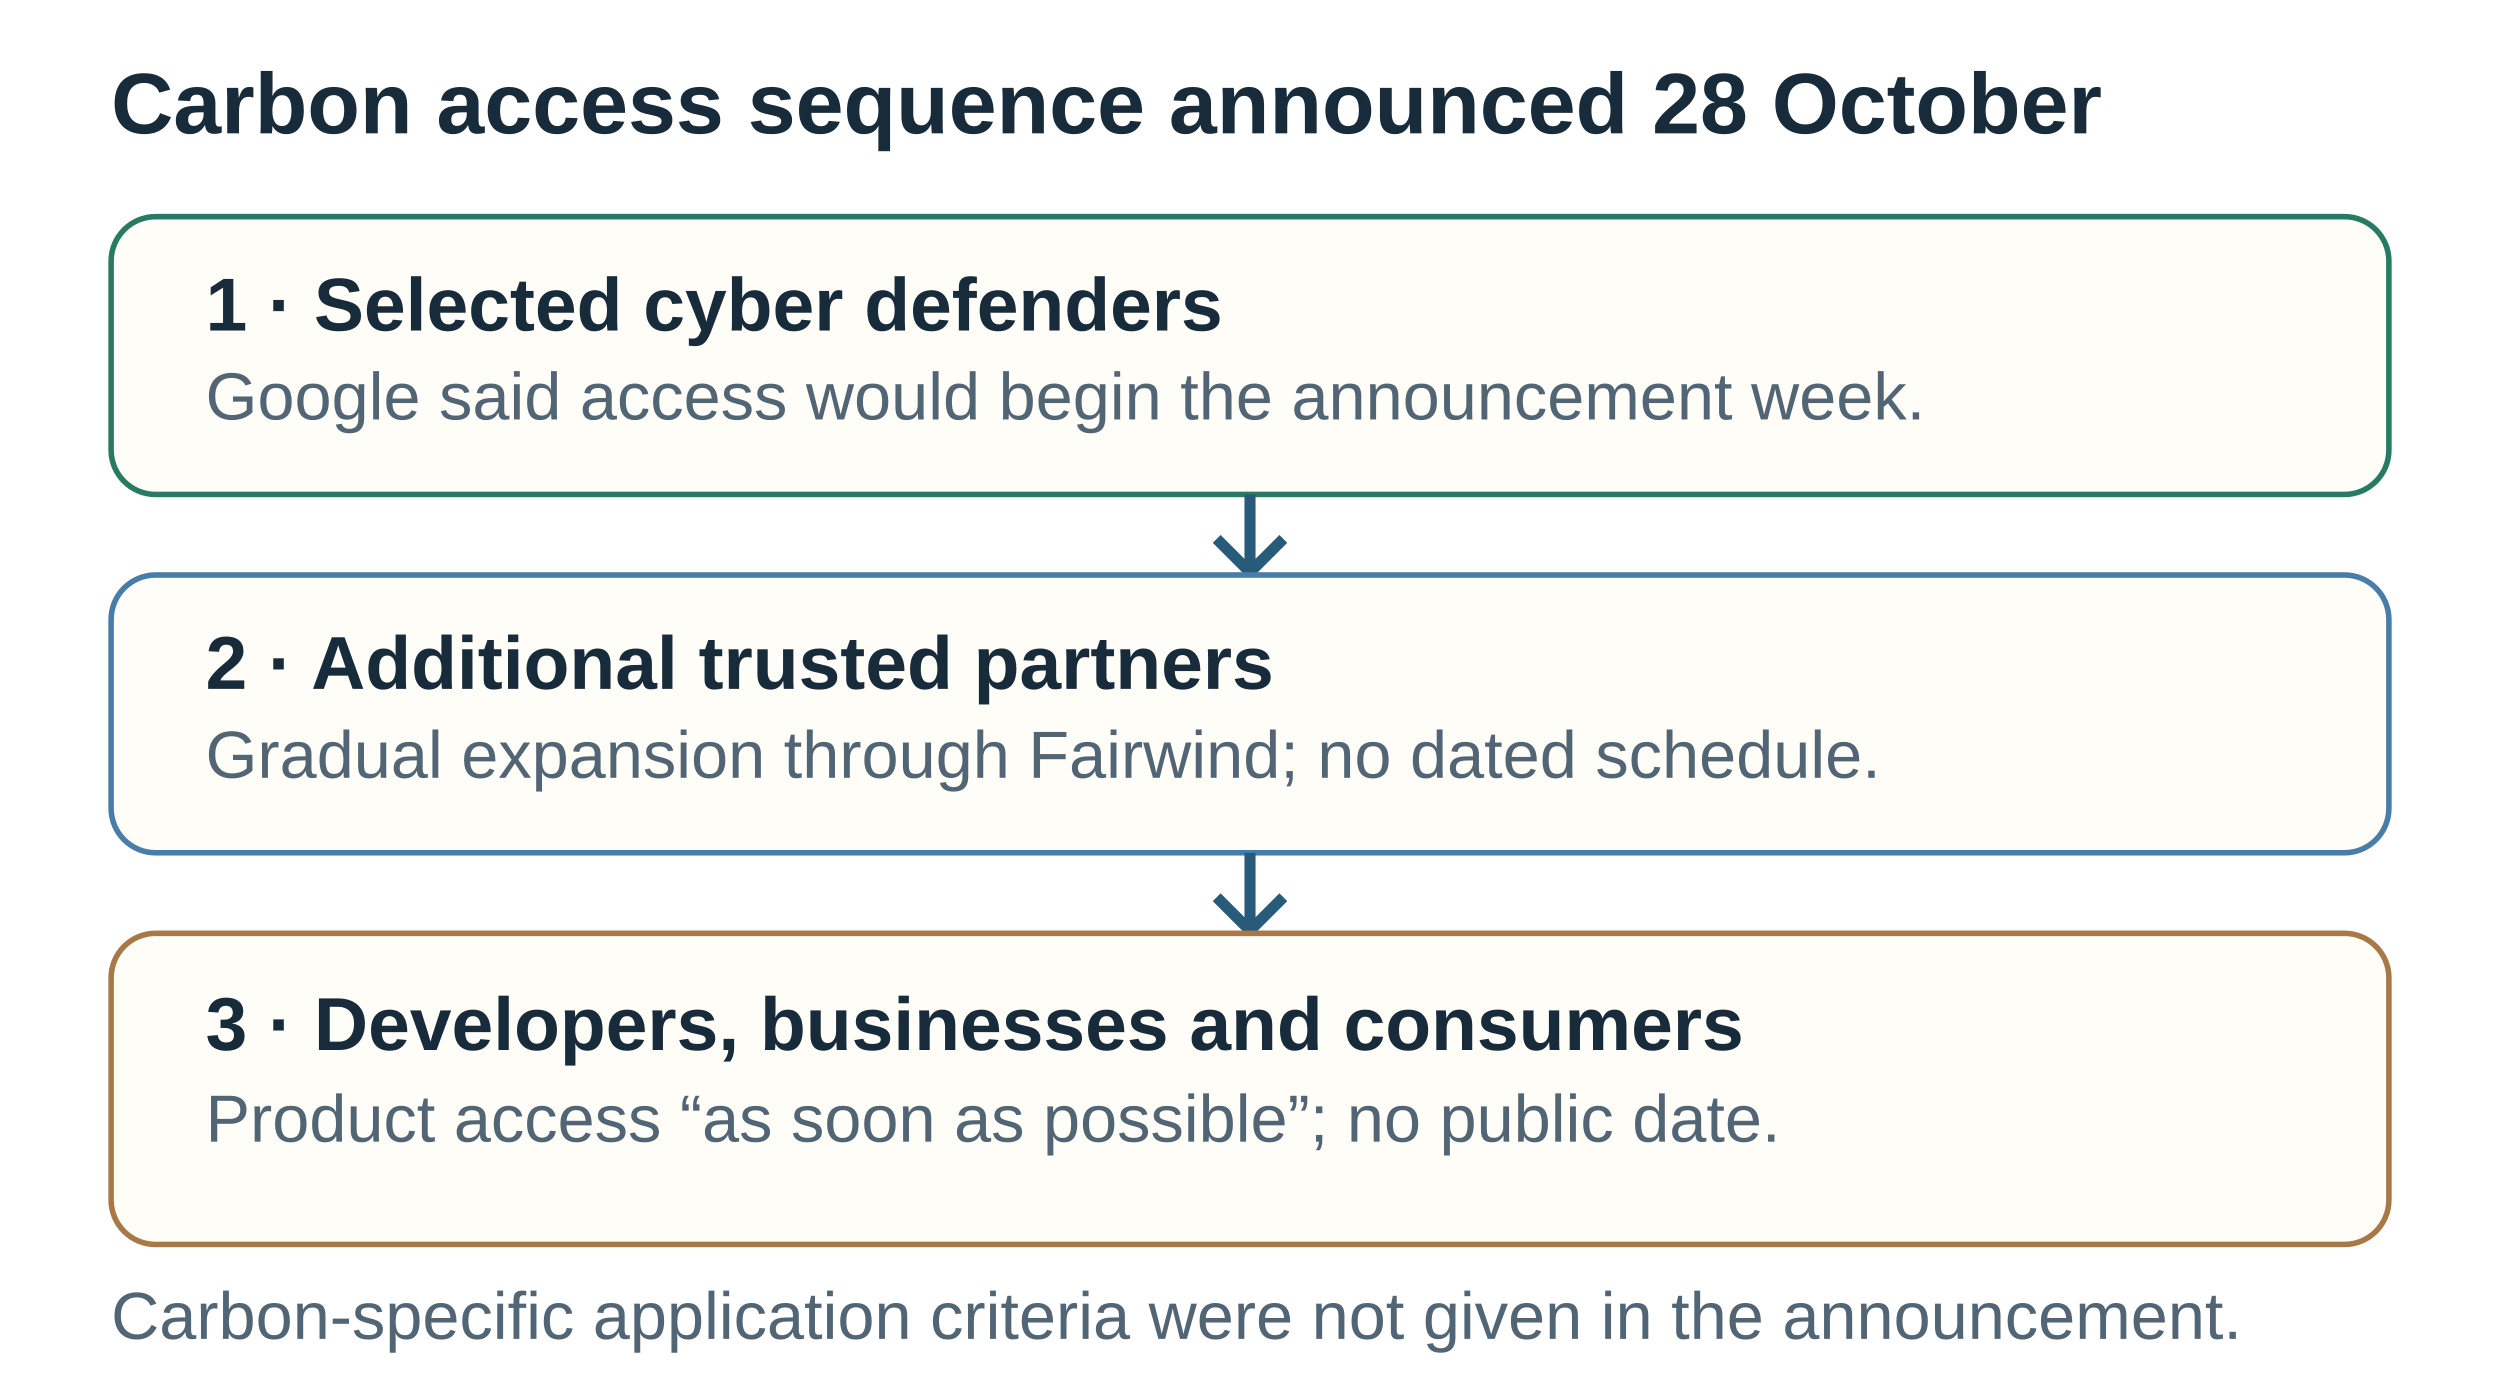
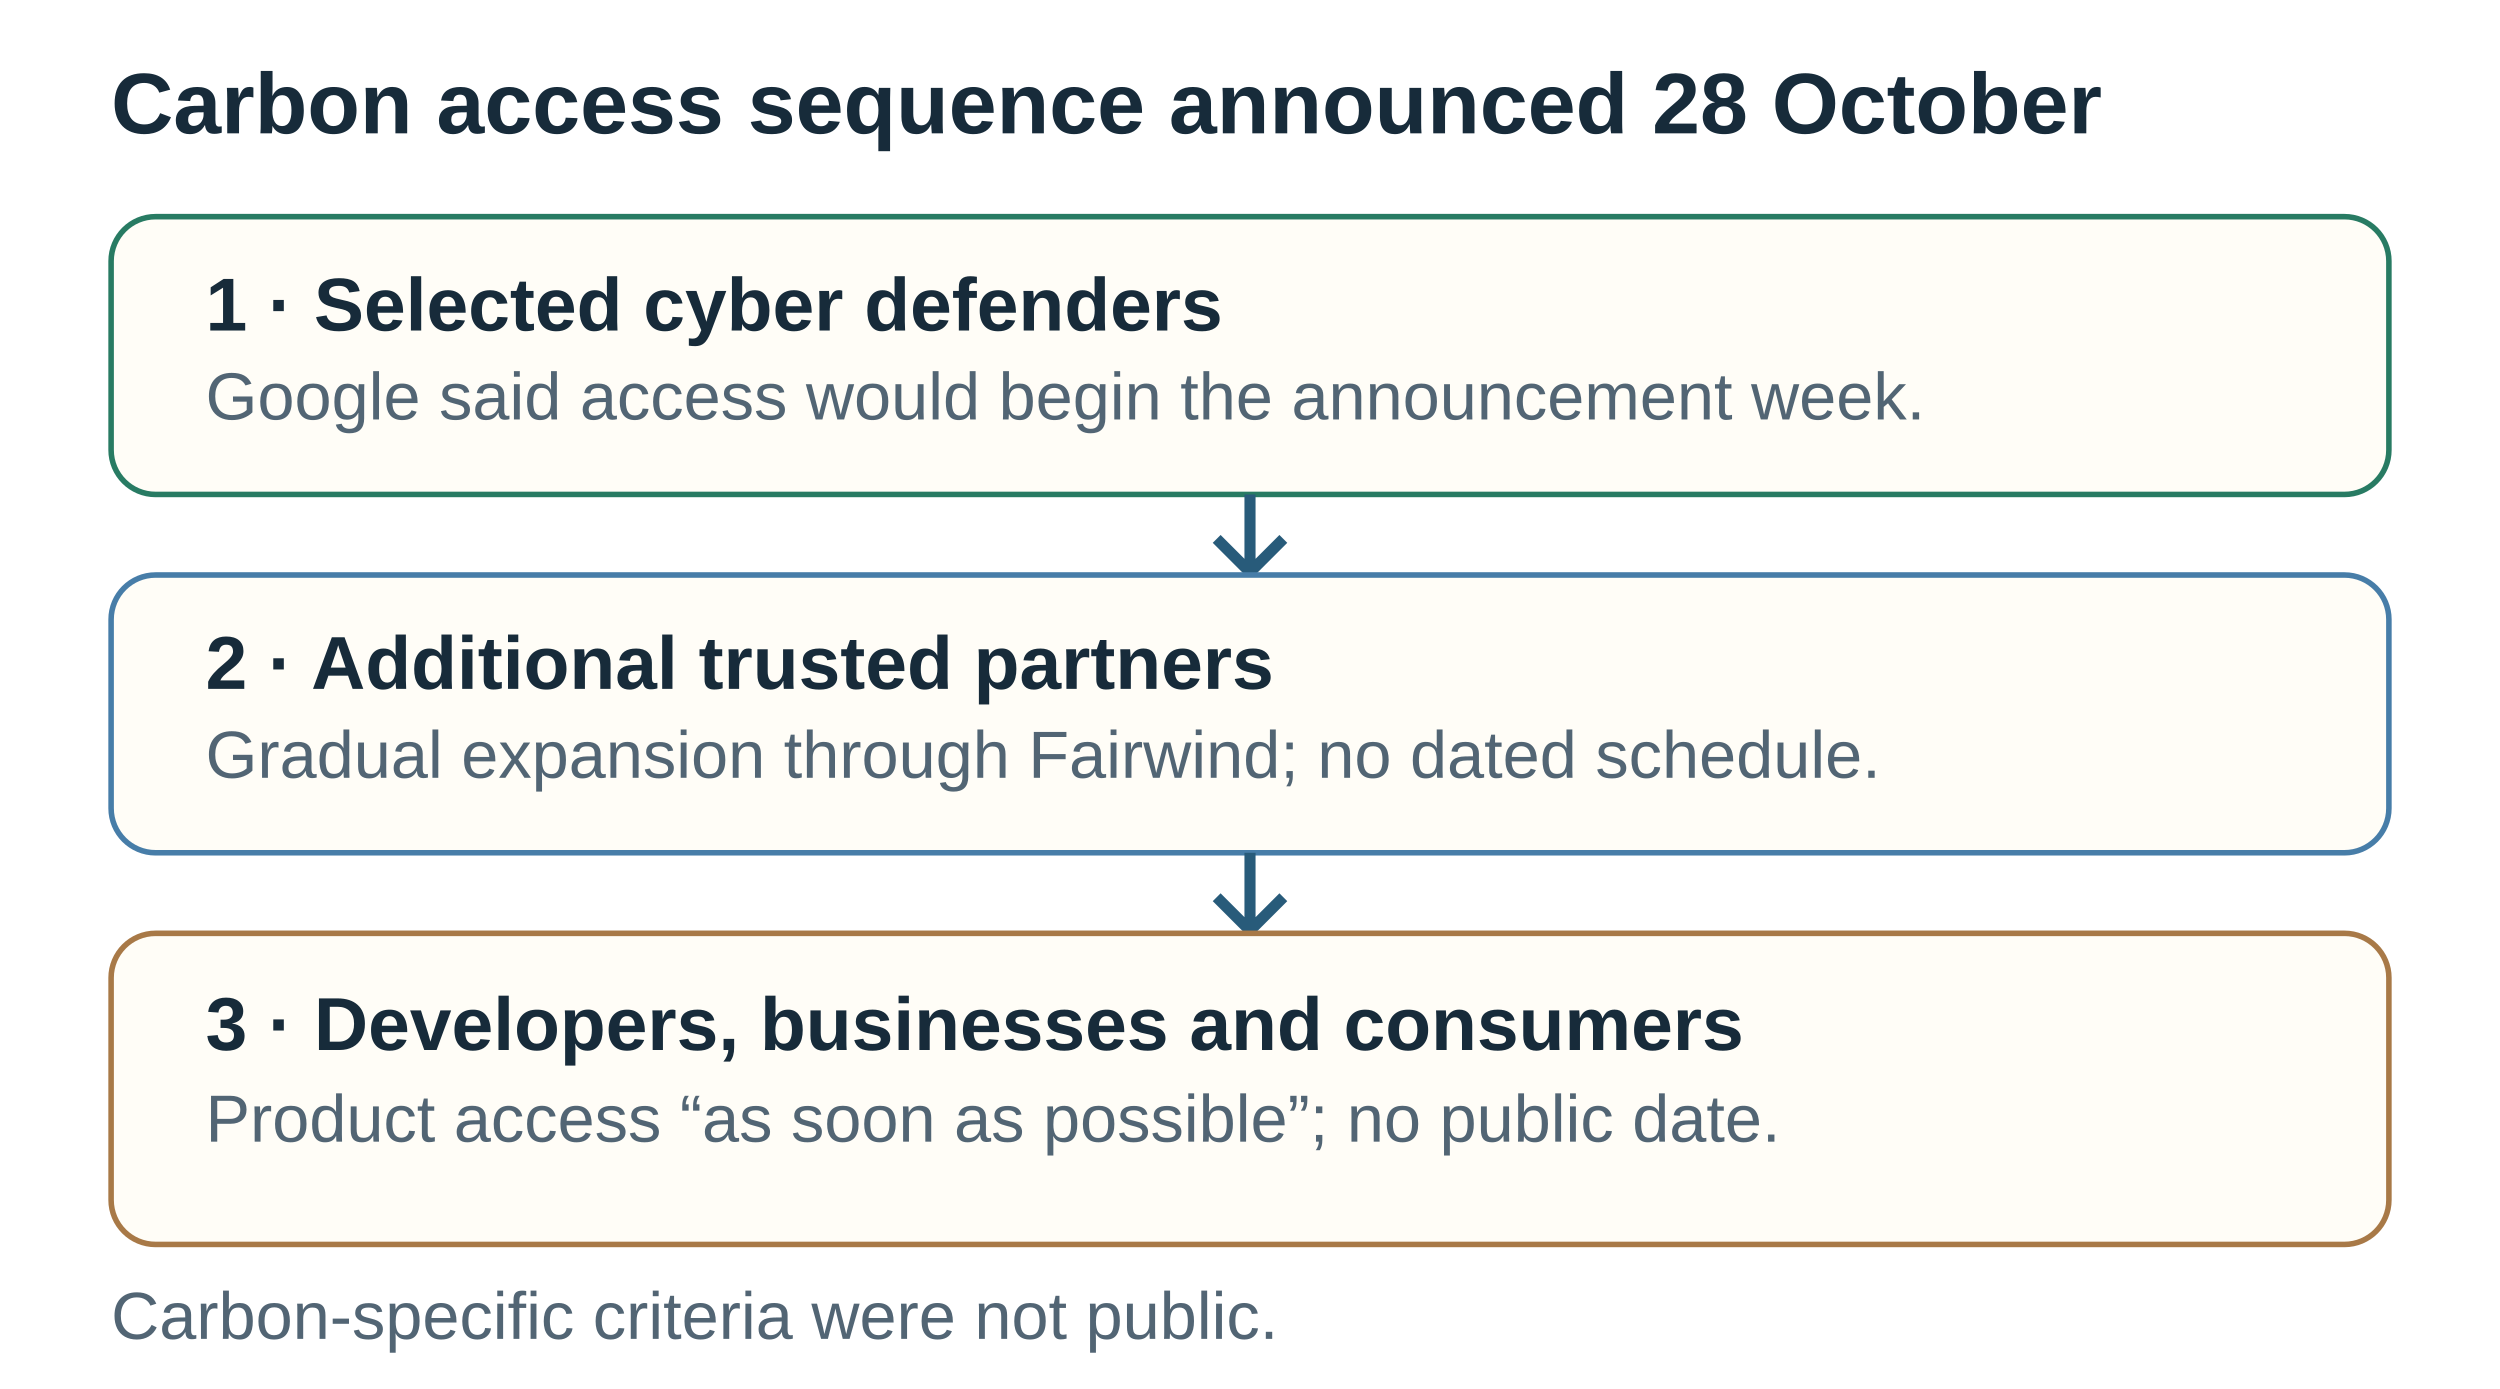
<svg xmlns="http://www.w3.org/2000/svg" viewBox="0 0 900 500" role="img" aria-labelledby="title desc">
  <style>
    text{font-family:Arial,sans-serif;fill:#172b3a}.heading{font-size:31px;font-weight:700}.label{font-size:27px;font-weight:700}.body{font-size:24px;fill:#526574}.box{fill:#fffdf7;stroke:#b8c7d1;stroke-width:2}.first{stroke:#287b63}.later{stroke:#477da8}.future{stroke:#a87947}.arrow{stroke:#285b7a;stroke-width:4;fill:none}
  </style>
  <text class="heading" x="40" y="48">Carbon access sequence announced 28 October</text>
  <rect class="box first" x="40" y="78" width="820" height="100" rx="16" />
  <text class="label" x="74" y="119">1 · Selected cyber defenders</text>
  <text class="body" x="74" y="151">Google said access would begin the announcement week.</text>
  <path class="arrow" d="M450 178v28m-12-12 12 12 12-12" />
  <rect class="box later" x="40" y="207" width="820" height="100" rx="16" />
  <text class="label" x="74" y="248">2 · Additional trusted partners</text>
  <text class="body" x="74" y="280">Gradual expansion through Fairwind; no dated schedule.</text>
  <path class="arrow" d="M450 307v28m-12-12 12 12 12-12" />
  <rect class="box future" x="40" y="336" width="820" height="112" rx="16" />
  <text class="label" x="74" y="378">3 · Developers, businesses and consumers</text>
  <text class="body" x="74" y="411">Product access “as soon as possible”; no public date.</text>
-   <text class="body" x="40" y="482">Carbon-specific application criteria were not given in the announcement.</text>
+   <text class="body" x="40" y="482">Carbon-specific criteria were not public.</text>
</svg>
